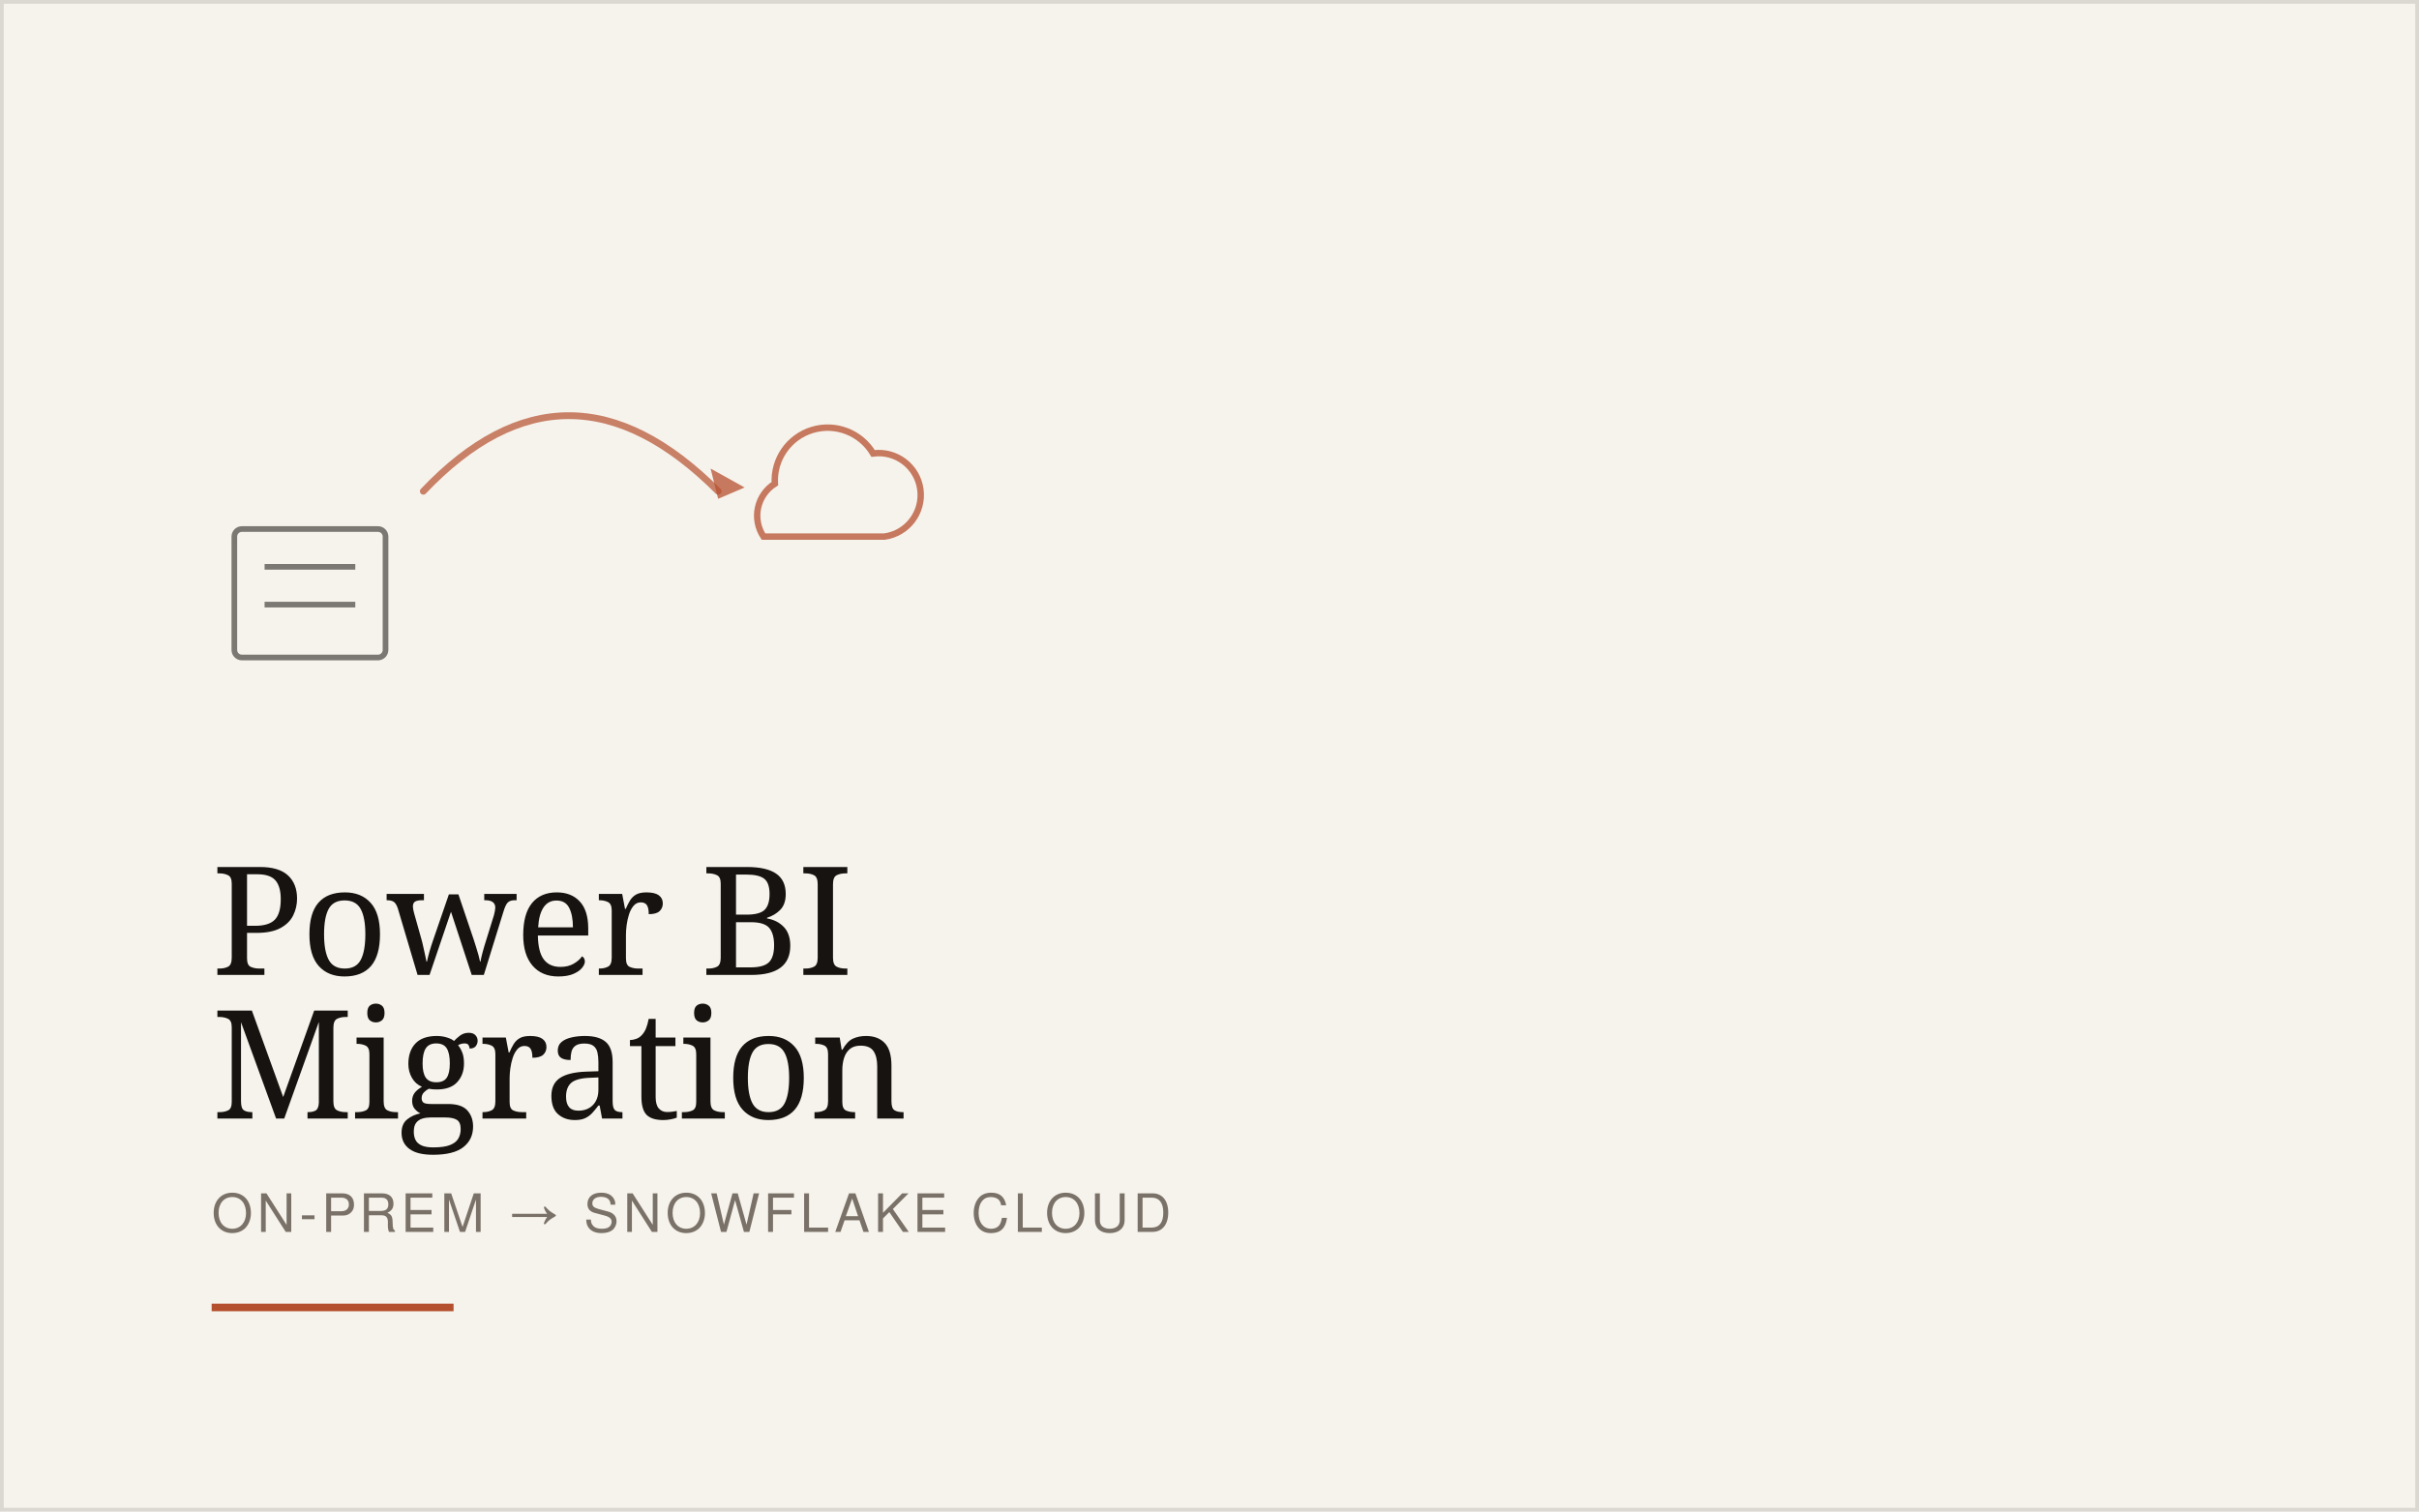
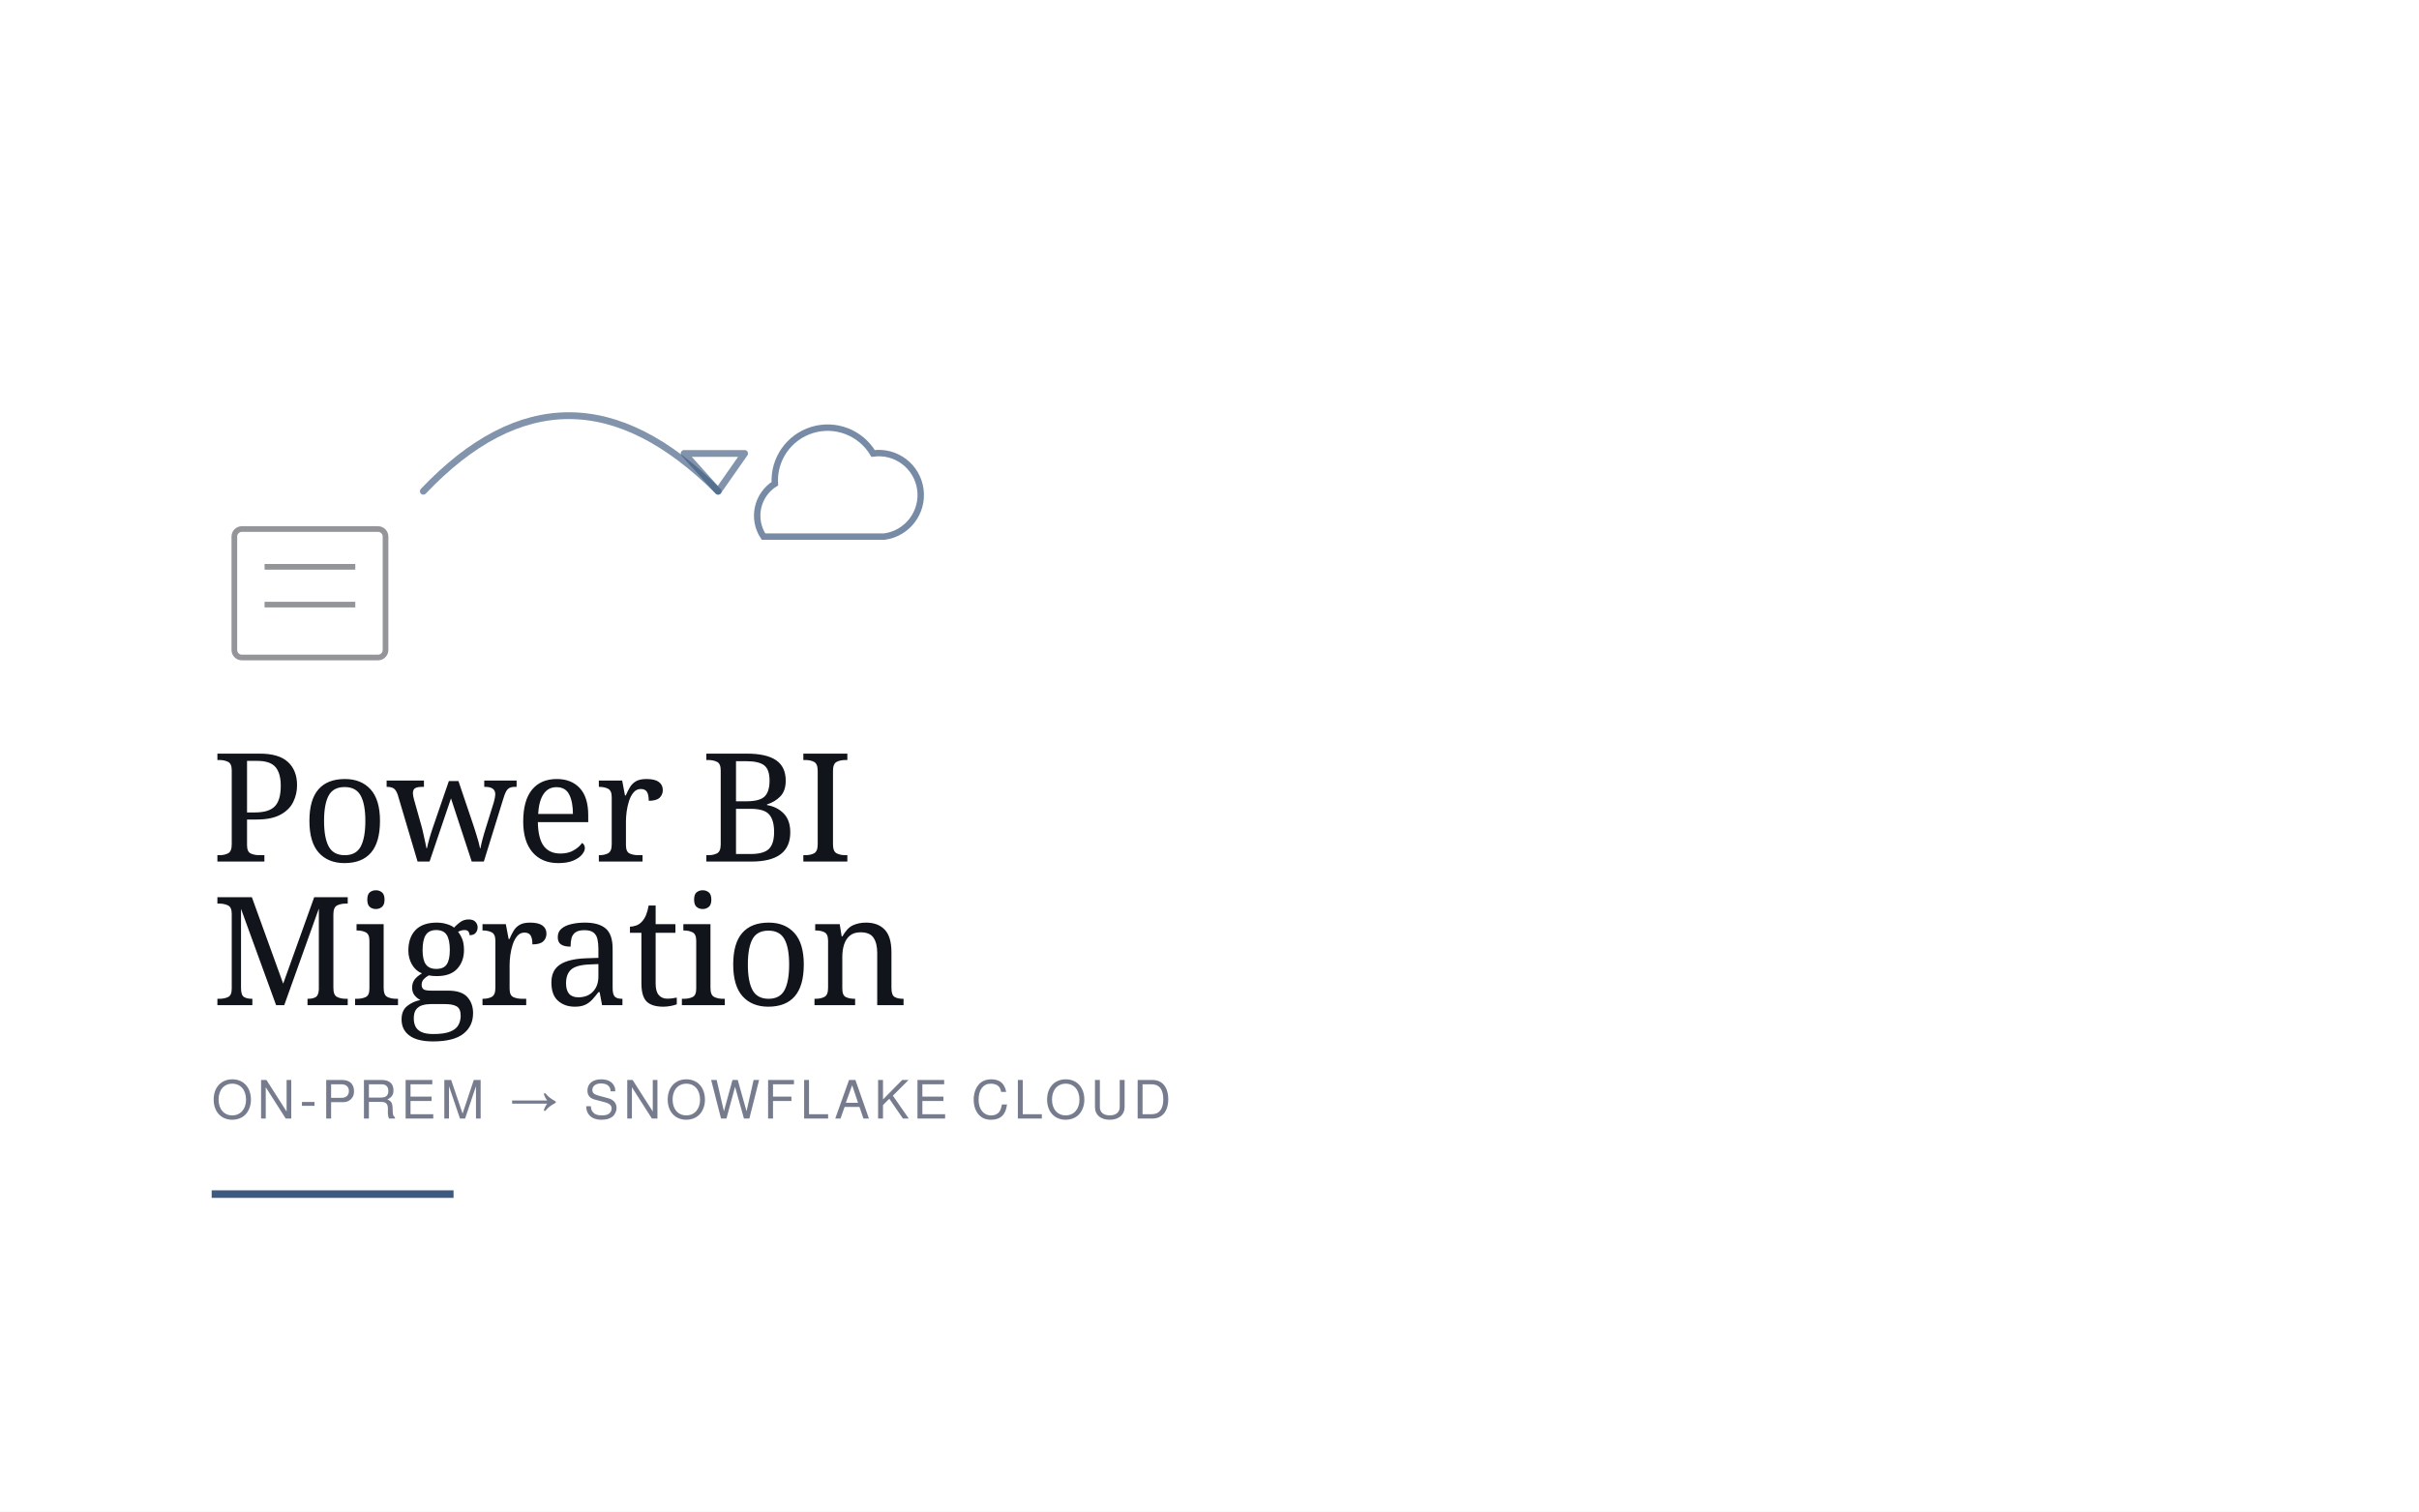
<svg xmlns="http://www.w3.org/2000/svg" viewBox="0 0 640 400">
-   <rect width="640" height="400" fill="#f6f3ec" />
-   <rect x="0.5" y="0.5" width="639" height="399" fill="none" stroke="#161310" stroke-opacity="0.12" />
-   <g stroke="#161310" stroke-width="1.5" fill="none" opacity="0.55">
+   <rect width="640" height="400" fill="#ffffff" />
+   <g stroke="#12141c" stroke-width="1.5" fill="none" opacity="0.45">
    <rect x="62" y="140" width="40" height="34" rx="2" />
    <line x1="70" y1="150" x2="94" y2="150" />
    <line x1="70" y1="160" x2="94" y2="160" />
  </g>
-   <path d="M112 130 Q150 90 190 130" stroke="#b5502f" stroke-width="1.8" fill="none" opacity="0.7" stroke-linecap="round" marker-end="url(#arrow)" />
-   <g stroke="#b5502f" stroke-width="1.7" fill="none" opacity="0.75">
+   <path d="M112 130 Q150 90 190 130" stroke="#3d5a80" stroke-width="1.8" fill="none" opacity="0.65" stroke-linecap="round" />
+   <polygon points="181,120 190,130 197,120" fill="none" stroke="#3d5a80" stroke-width="1.8" stroke-linecap="round" stroke-linejoin="round" opacity="0.65" />
+   <g stroke="#3d5a80" stroke-width="1.7" fill="none" opacity="0.7">
    <path d="M205 128 a14 14 0 0 1 26 -8 a11 11 0 0 1 3 22 h-32 a10 10 0 0 1 3 -14z" />
  </g>
-   <polygon points="188,124 190,132 197,129" fill="#b5502f" opacity="0.75" />
-   <text x="56" y="258" font-family="Georgia, 'Iowan Old Style', serif" font-size="40" fill="#161310" letter-spacing="-0.5">Power BI</text>
-   <text x="56" y="296" font-family="Georgia, 'Iowan Old Style', serif" font-size="40" fill="#161310" letter-spacing="-0.5">Migration</text>
-   <text x="56" y="326" font-family="Helvetica, Arial, sans-serif" font-size="14" letter-spacing="0.08em" fill="#7a7269">ON-PREM → SNOWFLAKE CLOUD</text>
-   <line x1="56" y1="346" x2="120" y2="346" stroke="#b5502f" stroke-width="2" />
+   <text x="56" y="228" font-family="Georgia, 'Iowan Old Style', serif" font-size="40" fill="#12141c" letter-spacing="-0.5">Power BI</text>
+   <text x="56" y="266" font-family="Georgia, 'Iowan Old Style', serif" font-size="40" fill="#12141c" letter-spacing="-0.5">Migration</text>
+   <text x="56" y="296" font-family="Helvetica, Arial, sans-serif" font-size="14" letter-spacing="0.08em" fill="#767c8e">ON-PREM → SNOWFLAKE CLOUD</text>
+   <line x1="56" y1="316" x2="120" y2="316" stroke="#3d5a80" stroke-width="2" />
</svg>
